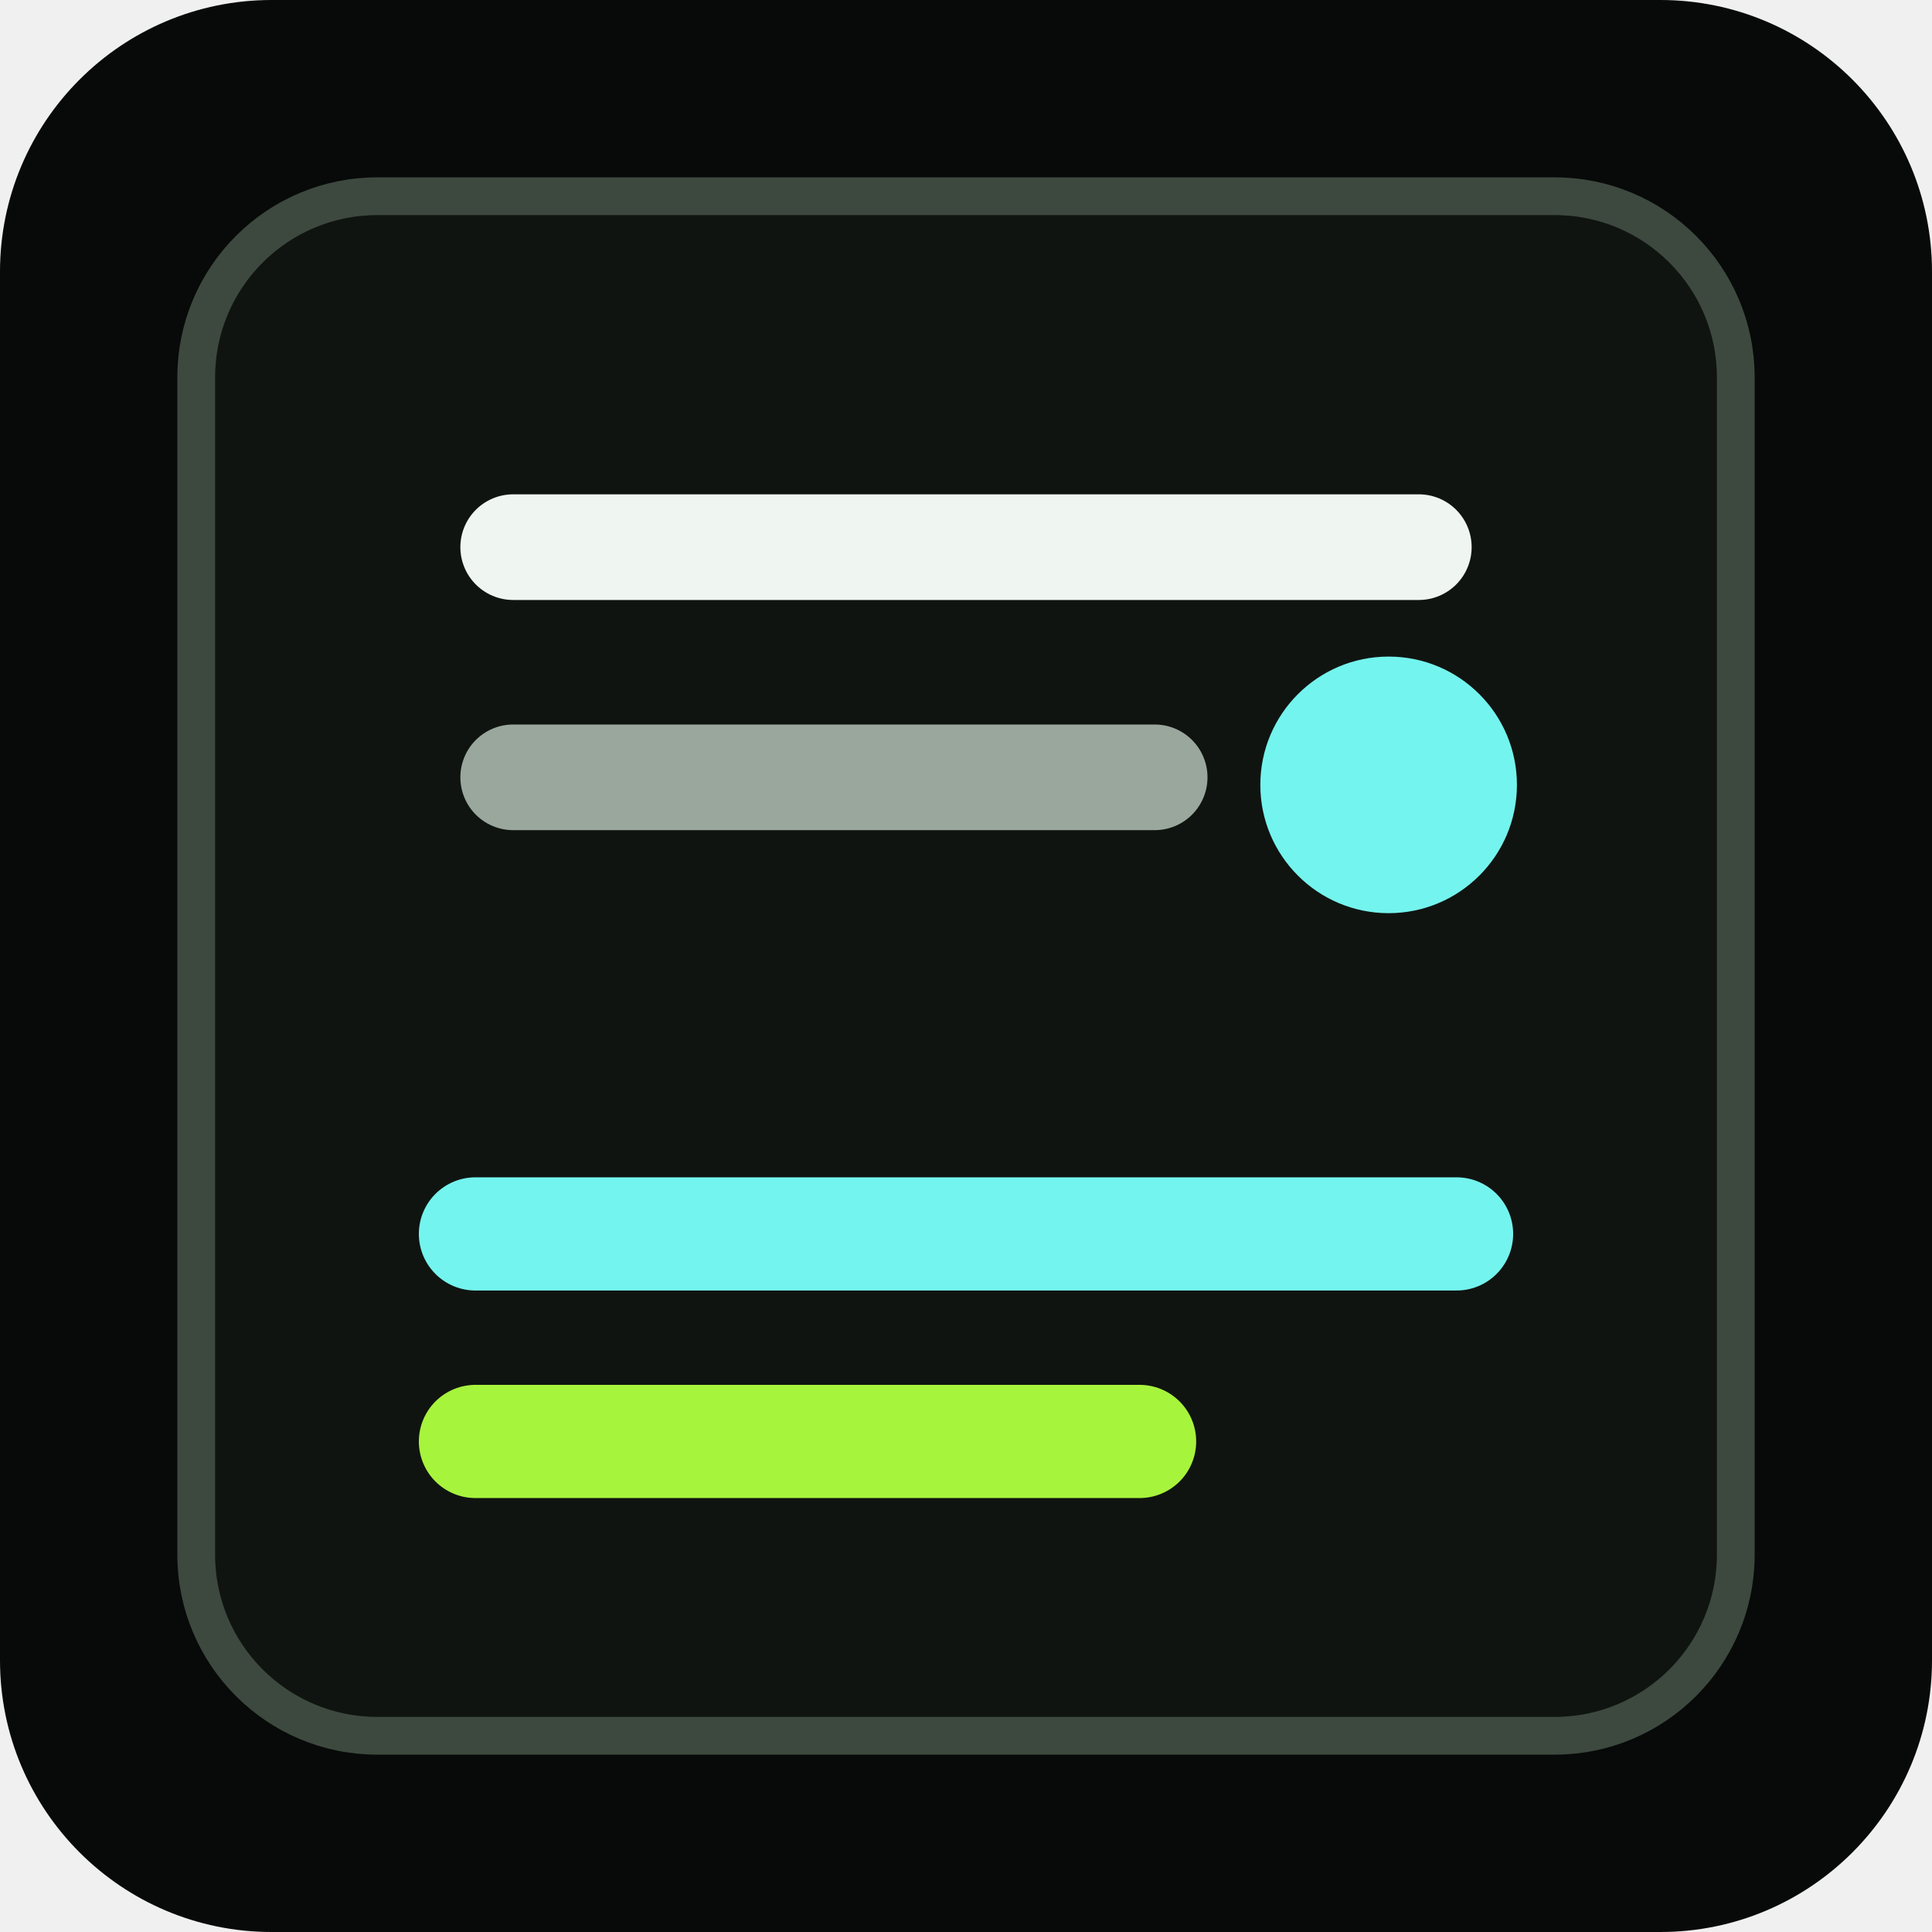
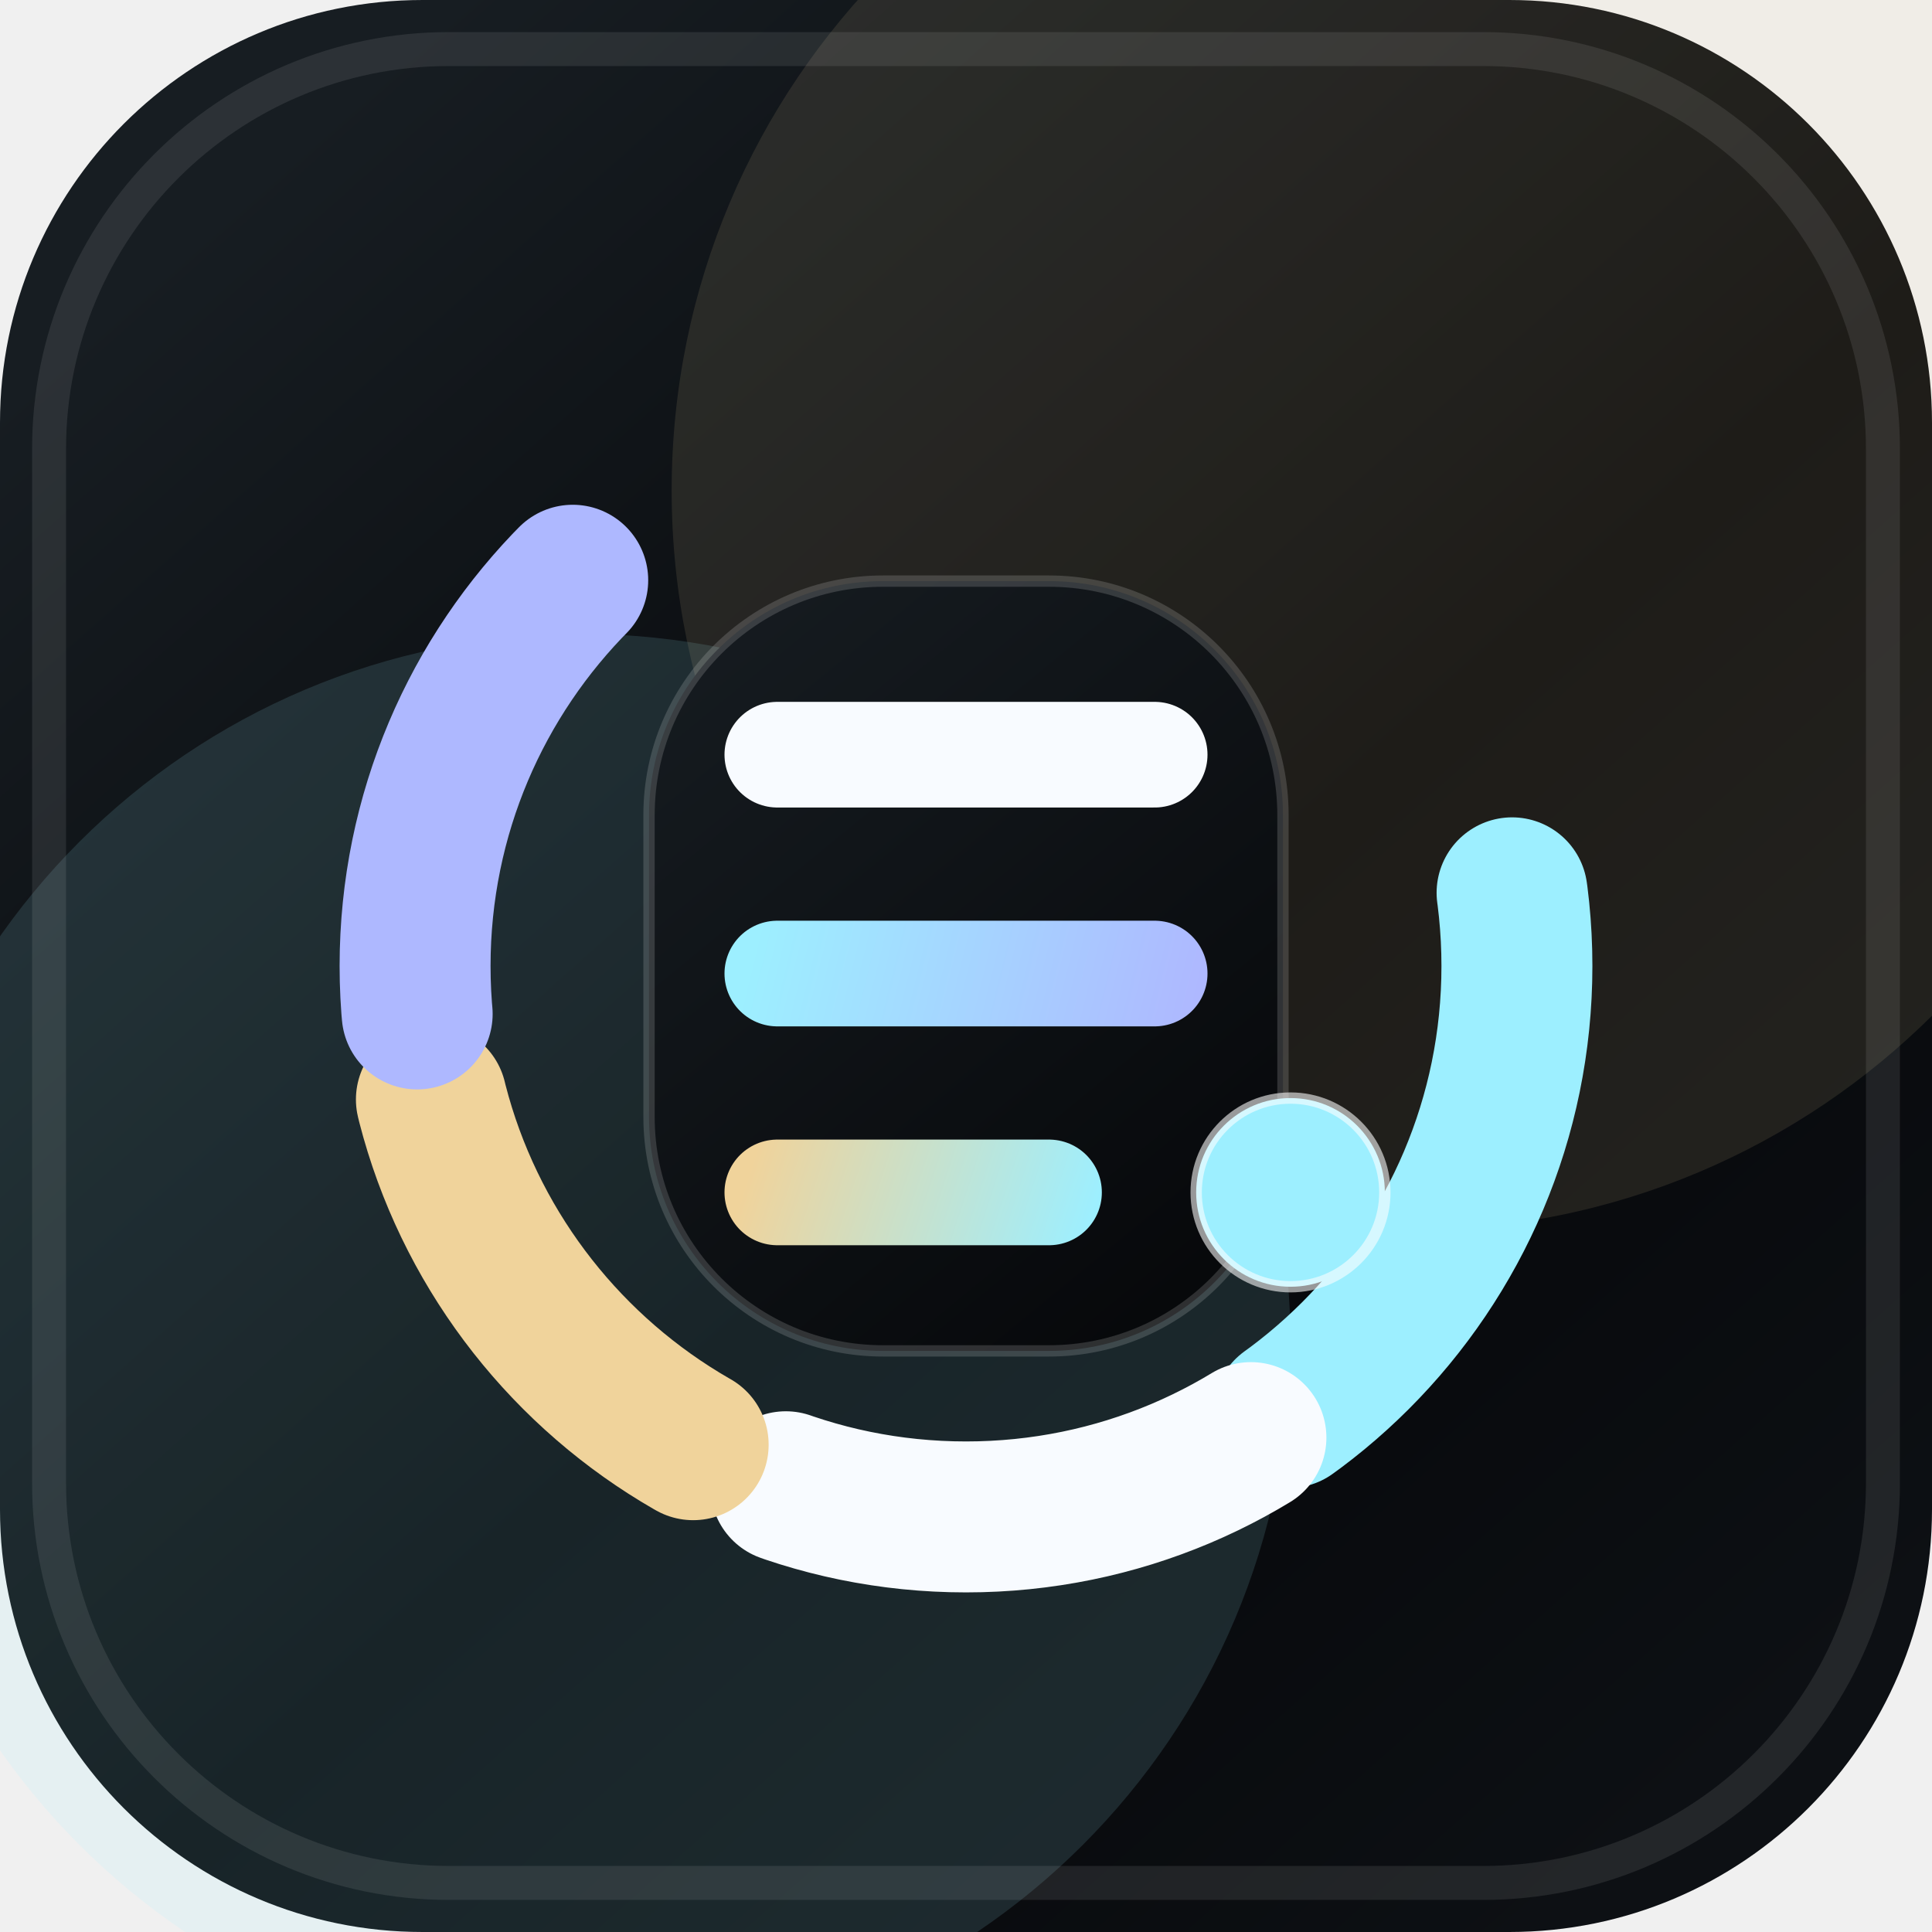
<svg xmlns="http://www.w3.org/2000/svg" viewBox="0 0 512 512" role="img" aria-labelledby="title">
-   <rect width="512" height="512" rx="72" fill="#080a09" />
-   <rect x="52" y="52" width="408" height="408" rx="48" fill="#101411" stroke="#3d493f" stroke-width="10" />
-   <path d="M126 327h260" stroke="#74f4ee" stroke-width="30" stroke-linecap="round" />
-   <path d="M126 382h176" stroke="#a7f43d" stroke-width="30" stroke-linecap="round" />
-   <path d="M136 145h240" stroke="#eff6f1" stroke-width="28" stroke-linecap="round" />
-   <path d="M136 206h170" stroke="#9aa79d" stroke-width="28" stroke-linecap="round" />
-   <circle cx="368" cy="208" r="34" fill="#74f4ee" />
+   <defs>
+     <linearGradient id="bg" x1="64" y1="48" x2="448" y2="480" gradientUnits="userSpaceOnUse">
+       <stop stop-color="#171d22" />
+       <stop offset=".55" stop-color="#050608" />
+       <stop offset="1" stop-color="#0d1014" />
+     </linearGradient>
+     <linearGradient id="card" x1="170" y1="150" x2="342" y2="360" gradientUnits="userSpaceOnUse">
+       <stop stop-color="#171d22" />
+       <stop offset="1" stop-color="#050608" />
+     </linearGradient>
+     <linearGradient id="aqua" x1="200" y1="250" x2="314" y2="278" gradientUnits="userSpaceOnUse">
+       <stop stop-color="#9defff" />
+       <stop offset="1" stop-color="#aeb8ff" />
+     </linearGradient>
+     <linearGradient id="gold" x1="200" y1="306" x2="286" y2="334" gradientUnits="userSpaceOnUse">
+       <stop stop-color="#f0d39b" />
+       <stop offset="1" stop-color="#9defff" />
+     </linearGradient>
+   </defs>
+   <rect width="512" height="512" rx="112" fill="url(#bg)" />
+   <circle cx="154" cy="356" r="188" fill="#9defff" opacity=".13" />
+   <circle cx="374" cy="130" r="196" fill="#f0d39b" opacity=".11" />
+   <circle cx="256" cy="256" r="146" fill="none" stroke="#9defff" stroke-width="40" stroke-linecap="round" stroke-dasharray="138 760" />
+   <circle cx="256" cy="256" r="146" fill="none" stroke="#f8fbff" stroke-width="40" stroke-linecap="round" stroke-dasharray="128 770" stroke-dashoffset="-150" />
+   <circle cx="256" cy="256" r="146" fill="none" stroke="#f0d39b" stroke-width="40" stroke-linecap="round" stroke-dasharray="118 780" stroke-dashoffset="-305" />
+   <circle cx="256" cy="256" r="146" fill="none" stroke="#aeb8ff" stroke-width="40" stroke-linecap="round" stroke-dasharray="126 770" stroke-dashoffset="-446" />
+   <rect x="172" y="154" width="168" height="204" rx="62" fill="url(#card)" stroke="white" stroke-opacity=".16" stroke-width="3" />
+   <path d="M206 200h100" stroke="#f8fbff" stroke-width="28" stroke-linecap="round" />
+   <path d="M206 258h100" stroke="url(#aqua)" stroke-width="28" stroke-linecap="round" />
+   <path d="M206 316h72" stroke="url(#gold)" stroke-width="28" stroke-linecap="round" />
+   <circle cx="342" cy="316" r="25" fill="#9defff" stroke="white" stroke-opacity=".58" stroke-width="3" />
+   <rect x="13" y="13" width="486" height="486" rx="106" fill="none" stroke="white" stroke-opacity=".09" stroke-width="9" />
</svg>
